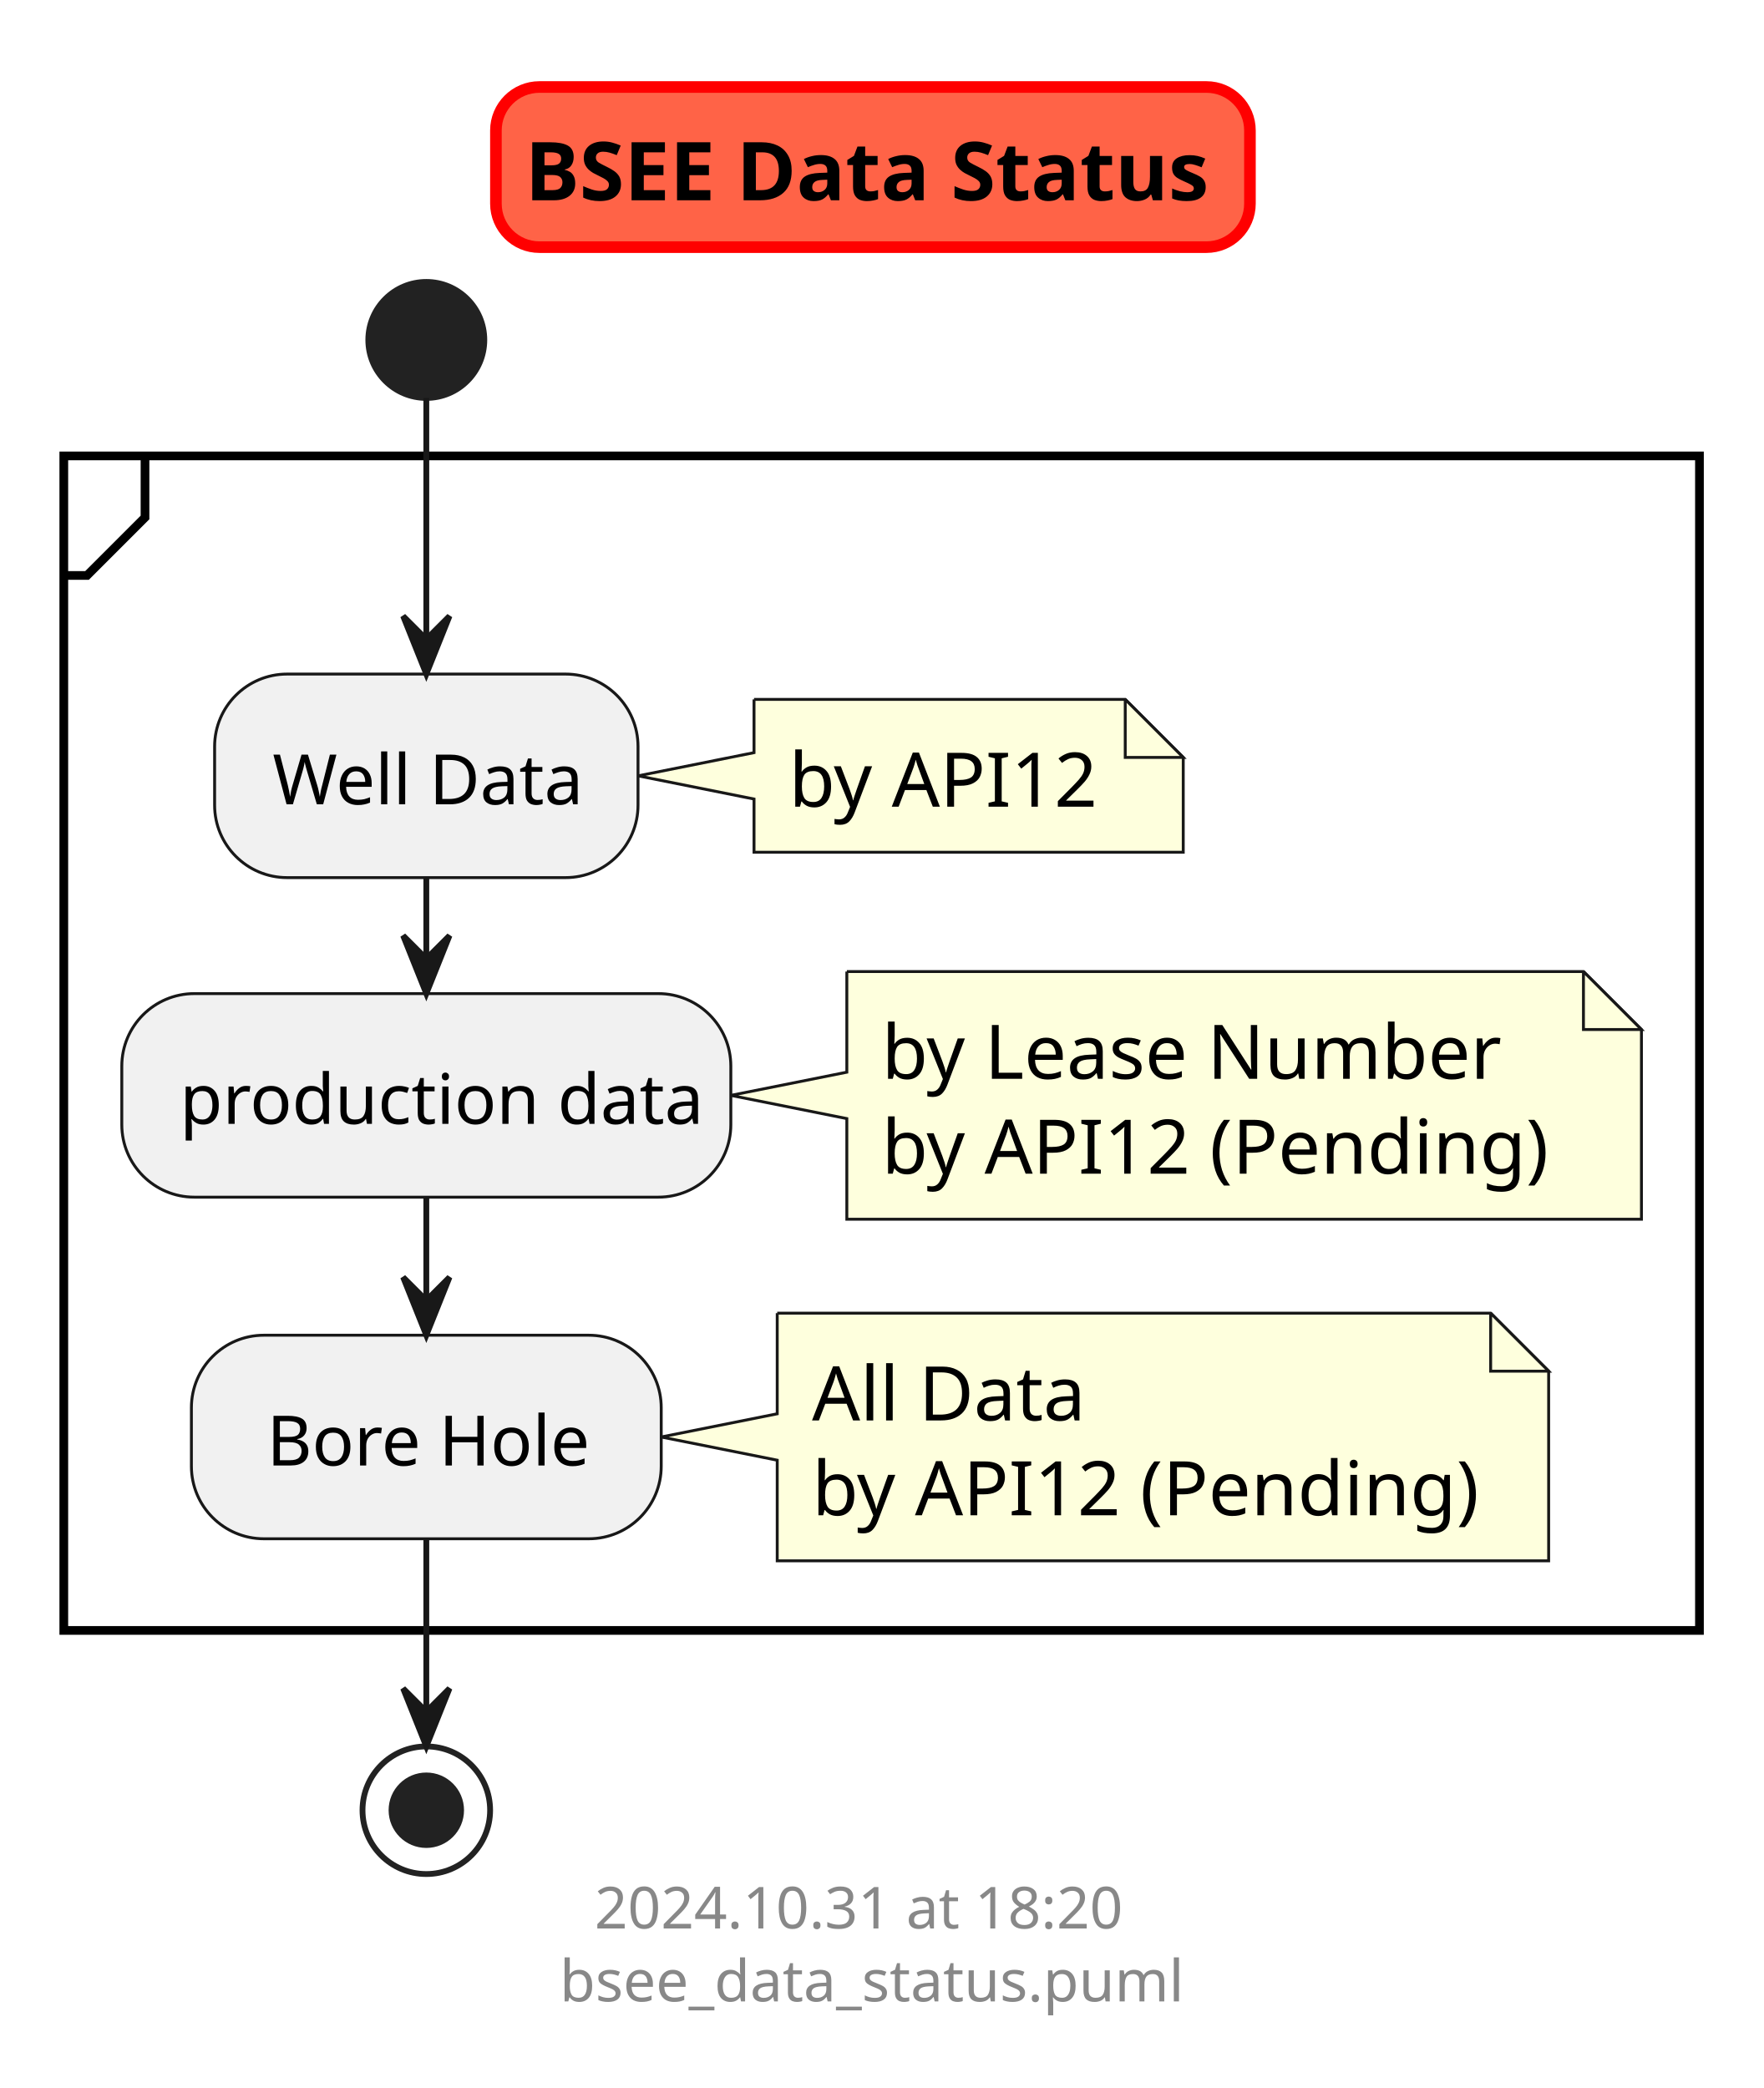
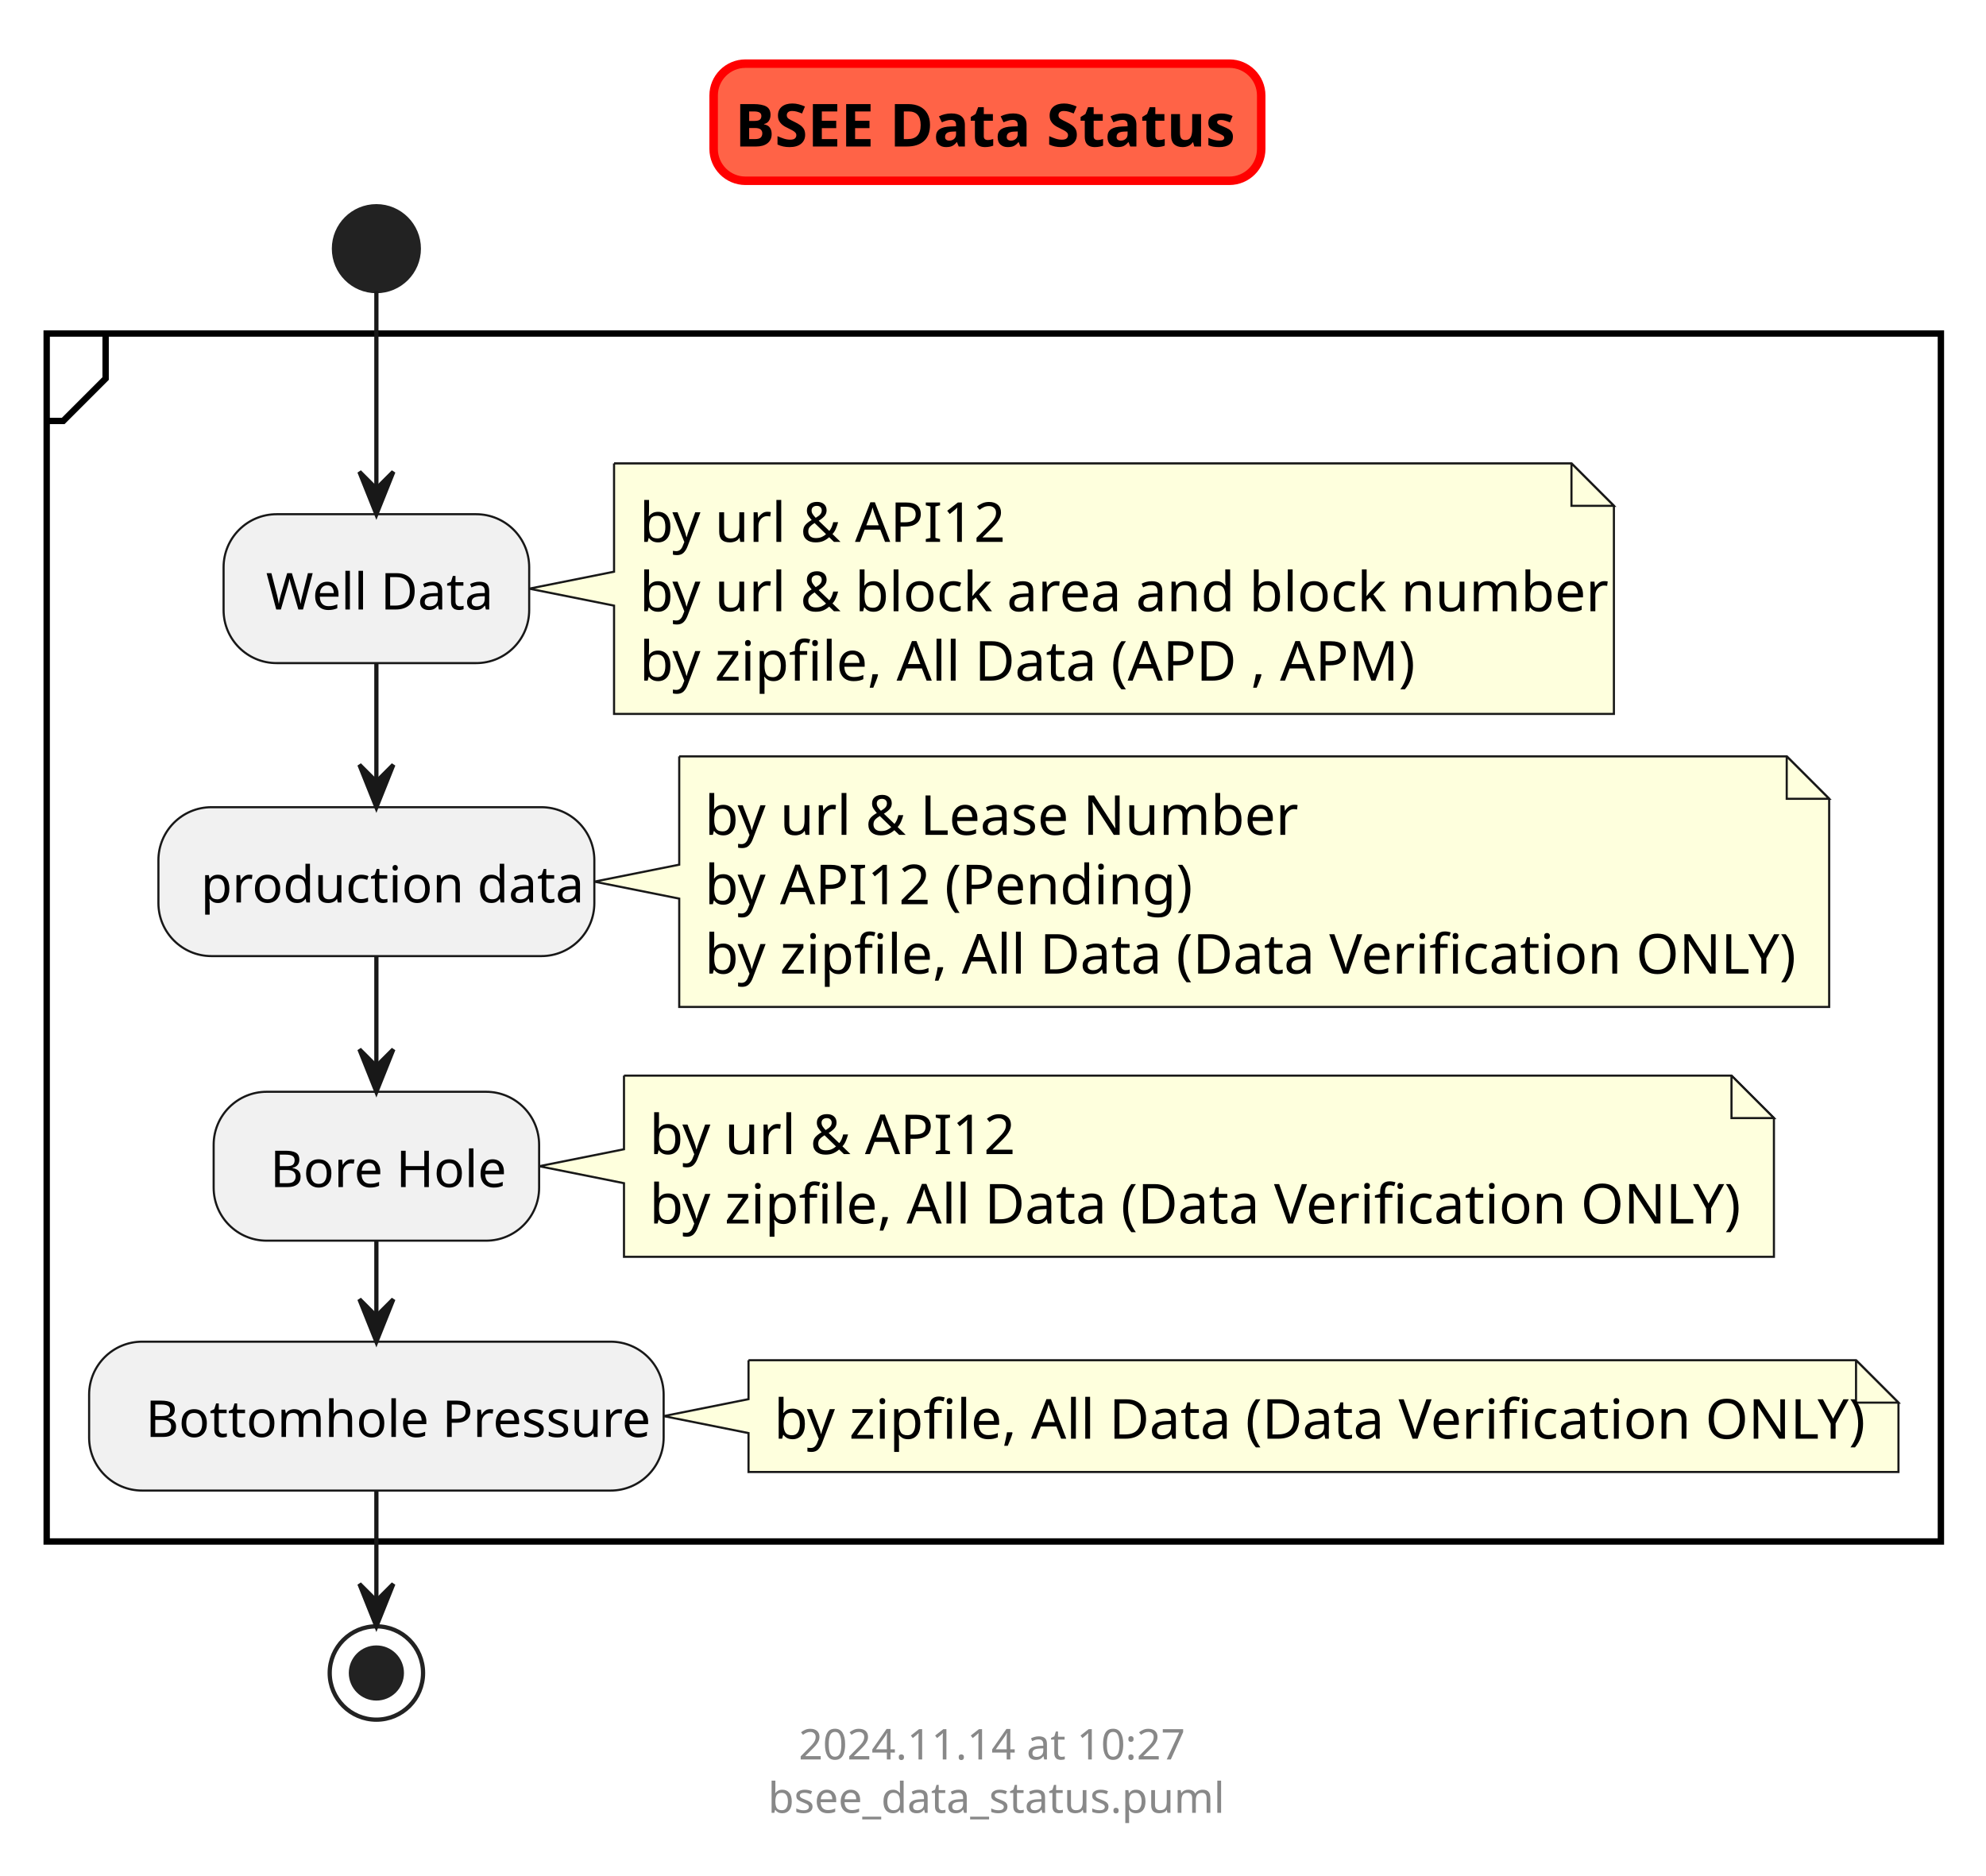
- <svg xmlns="http://www.w3.org/2000/svg" contentStyleType="text/css" height="360px" preserveAspectRatio="none" style="width:304px;height:360px;background:#FFFFFF;" version="1.1" viewBox="0 0 304 360" width="304px" zoomAndPan="magnify">
+ <svg xmlns="http://www.w3.org/2000/svg" contentStyleType="text/css" height="442px" preserveAspectRatio="none" style="width:468px;height:442px;background:#FFFFFF;" version="1.1" viewBox="0 0 468 442" width="468px" zoomAndPan="magnify">
  <defs />
  <g>
-     <rect fill="#FF6347" height="27.609" id="_title" rx="7.5" ry="7.5" style="stroke:#FF0000;stroke-width:2.0;" width="130" x="85.5" y="15" />
-     <text fill="#000000" font-family="sans-serif" font-size="14" font-weight="bold" lengthAdjust="spacing" textLength="120" x="90.5" y="34.533">BSEE Data Status</text>
-     <ellipse cx="73.5" cy="58.609" fill="#222222" rx="10" ry="10" style="stroke:#222222;stroke-width:1.0;" />
-     <rect fill="none" height="202.5" style="stroke:#000000;stroke-width:1.5;" width="282" x="11" y="78.609" />
-     <path d="M25,78.609 L25,89.219 L15,99.219 L11,99.219 " fill="none" style="stroke:#000000;stroke-width:1.5;" />
-     <text fill="#000000" font-family="sans-serif" font-size="14" lengthAdjust="spacing" textLength="4" x="14" y="94.143"> </text>
-     <path d="M130,120.59 L130,129.766 L110,133.766 L130,137.766 L130,146.941 A0,0 0 0 0 130,146.941 L204,146.941 A0,0 0 0 0 204,146.941 L204,130.59 L194,120.59 L130,120.59 A0,0 0 0 0 130,120.59 " fill="#FEFFDD" style="stroke:#181818;stroke-width:0.5;" />
-     <path d="M194,120.59 L194,130.59 L204,130.59 L194,120.59 " fill="#FEFFDD" style="stroke:#181818;stroke-width:0.5;" />
-     <text fill="#000000" font-family="sans-serif" font-size="13" lengthAdjust="spacing" textLength="53" x="136" y="139.085">by API12</text>
-     <rect fill="#F1F1F1" height="35.094" rx="12.5" ry="12.5" style="stroke:#181818;stroke-width:0.5;" width="73" x="37" y="116.219" />
-     <text fill="#000000" font-family="sans-serif" font-size="12" lengthAdjust="spacing" textLength="53" x="47" y="138.676">Well Data</text>
-     <path d="M146,167.508 L146,184.859 L126,188.859 L146,192.859 L146,210.211 A0,0 0 0 0 146,210.211 L283,210.211 A0,0 0 0 0 283,210.211 L283,177.508 L273,167.508 L146,167.508 A0,0 0 0 0 146,167.508 " fill="#FEFFDD" style="stroke:#181818;stroke-width:0.5;" />
-     <path d="M273,167.508 L273,177.508 L283,177.508 L273,167.508 " fill="#FEFFDD" style="stroke:#181818;stroke-width:0.5;" />
-     <text fill="#000000" font-family="sans-serif" font-size="13" lengthAdjust="spacing" textLength="102" x="152" y="186.003">by Lease Number</text>
-     <text fill="#000000" font-family="sans-serif" font-size="13" lengthAdjust="spacing" textLength="112" x="152" y="202.355">by API12 (Pending)</text>
-     <rect fill="#F1F1F1" height="35.094" rx="12.5" ry="12.5" style="stroke:#181818;stroke-width:0.5;" width="105" x="21" y="171.312" />
-     <text fill="#000000" font-family="sans-serif" font-size="12" lengthAdjust="spacing" textLength="85" x="31" y="193.769">production data</text>
-     <path d="M134,226.406 L134,243.758 L114,247.758 L134,251.758 L134,269.109 A0,0 0 0 0 134,269.109 L267,269.109 A0,0 0 0 0 267,269.109 L267,236.406 L257,226.406 L134,226.406 A0,0 0 0 0 134,226.406 " fill="#FEFFDD" style="stroke:#181818;stroke-width:0.5;" />
-     <path d="M257,226.406 L257,236.406 L267,236.406 L257,226.406 " fill="#FEFFDD" style="stroke:#181818;stroke-width:0.5;" />
-     <text fill="#000000" font-family="sans-serif" font-size="13" lengthAdjust="spacing" textLength="46" x="140" y="244.901">All Data</text>
-     <text fill="#000000" font-family="sans-serif" font-size="13" lengthAdjust="spacing" textLength="112" x="140" y="261.253">by API12 (Pending)</text>
-     <rect fill="#F1F1F1" height="35.094" rx="12.5" ry="12.5" style="stroke:#181818;stroke-width:0.5;" width="81" x="33" y="230.211" />
-     <text fill="#000000" font-family="sans-serif" font-size="12" lengthAdjust="spacing" textLength="55" x="46" y="252.668">Bore Hole</text>
-     <ellipse cx="73.5" cy="312.109" fill="none" rx="11" ry="11" style="stroke:#222222;stroke-width:1.0;" />
-     <ellipse cx="73.5" cy="312.109" fill="#222222" rx="6" ry="6" style="stroke:#222222;stroke-width:1.0;" />
-     <line style="stroke:#181818;stroke-width:1.0;" x1="73.5" x2="73.5" y1="151.312" y2="171.312" />
-     <polygon fill="#181818" points="69.5,161.312,73.5,171.312,77.5,161.312,73.5,165.312" style="stroke:#181818;stroke-width:1.0;" />
-     <line style="stroke:#181818;stroke-width:1.0;" x1="73.5" x2="73.5" y1="206.406" y2="230.211" />
-     <polygon fill="#181818" points="69.5,220.211,73.5,230.211,77.5,220.211,73.5,224.211" style="stroke:#181818;stroke-width:1.0;" />
-     <line style="stroke:#181818;stroke-width:1.0;" x1="73.5" x2="73.5" y1="68.609" y2="116.219" />
-     <polygon fill="#181818" points="69.5,106.219,73.5,116.219,77.5,106.219,73.5,110.219" style="stroke:#181818;stroke-width:1.0;" />
-     <line style="stroke:#181818;stroke-width:1.0;" x1="73.5" x2="73.5" y1="265.305" y2="301.109" />
-     <polygon fill="#181818" points="69.5,291.109,73.5,301.109,77.5,291.109,73.5,295.109" style="stroke:#181818;stroke-width:1.0;" />
-     <text fill="#888888" font-family="sans-serif" font-size="10" lengthAdjust="spacing" textLength="96" x="102.5" y="332.49">2024.10.31 at 18:20</text>
-     <text fill="#888888" font-family="sans-serif" font-size="10" lengthAdjust="spacing" textLength="108" x="96.5" y="345.068">bsee_data_status.puml</text>
+     <rect fill="#FF6347" height="27.609" id="_title" rx="7.5" ry="7.5" style="stroke:#FF0000;stroke-width:2.0;" width="129.034" x="168.169" y="15" />
+     <text fill="#000000" font-family="sans-serif" font-size="14" font-weight="bold" lengthAdjust="spacing" textLength="119.034" x="173.169" y="34.533">BSEE Data Status</text>
+     <ellipse cx="88.694" cy="58.609" fill="#222222" rx="10" ry="10" style="stroke:#222222;stroke-width:1.0;" />
+     <rect fill="none" height="284.711" style="stroke:#000000;stroke-width:1.5;" width="446.372" x="11" y="78.609" />
+     <path d="M24.89,78.609 L24.89,89.219 L14.89,99.219 L11,99.219 " fill="none" style="stroke:#000000;stroke-width:1.5;" />
+     <text fill="#000000" font-family="sans-serif" font-size="14" lengthAdjust="spacing" textLength="3.89" x="14" y="94.143"> </text>
+     <path d="M144.701,109.219 L144.701,134.746 L124.701,138.746 L144.701,142.746 L144.701,168.273 A0,0 0 0 0 144.701,168.273 L380.315,168.273 A0,0 0 0 0 380.315,168.273 L380.315,119.219 L370.315,109.219 L144.701,109.219 A0,0 0 0 0 144.701,109.219 " fill="#FEFFDD" style="stroke:#181818;stroke-width:0.5;" />
+     <path d="M370.315,109.219 L370.315,119.219 L380.315,119.219 L370.315,109.219 " fill="#FEFFDD" style="stroke:#181818;stroke-width:0.5;" />
+     <text fill="#000000" font-family="sans-serif" font-size="13" lengthAdjust="spacing" textLength="83.097" x="150.701" y="127.714">by url &amp; API12</text>
+     <text fill="#000000" font-family="sans-serif" font-size="13" lengthAdjust="spacing" textLength="214.614" x="150.701" y="144.065">by url &amp; block area and block number</text>
+     <text fill="#000000" font-family="sans-serif" font-size="13" lengthAdjust="spacing" textLength="181.327" x="150.701" y="160.417">by zipfile, All Data (APD , APM)</text>
+     <rect fill="#F1F1F1" height="35.094" rx="12.5" ry="12.5" style="stroke:#181818;stroke-width:0.5;" width="72.014" x="52.688" y="121.199" />
+     <text fill="#000000" font-family="sans-serif" font-size="12" lengthAdjust="spacing" textLength="52.014" x="62.688" y="143.656">Well Data</text>
+     <path d="M160.059,178.273 L160.059,203.801 L140.059,207.801 L160.059,211.801 L160.059,237.328 A0,0 0 0 0 160.059,237.328 L431.042,237.328 A0,0 0 0 0 431.042,237.328 L431.042,188.273 L421.042,178.273 L160.059,178.273 A0,0 0 0 0 160.059,178.273 " fill="#FEFFDD" style="stroke:#181818;stroke-width:0.5;" />
+     <path d="M421.042,178.273 L421.042,188.273 L431.042,188.273 L421.042,178.273 " fill="#FEFFDD" style="stroke:#181818;stroke-width:0.5;" />
+     <text fill="#000000" font-family="sans-serif" font-size="13" lengthAdjust="spacing" textLength="132.952" x="166.059" y="196.769">by url &amp; Lease Number</text>
+     <text fill="#000000" font-family="sans-serif" font-size="13" lengthAdjust="spacing" textLength="112.734" x="166.059" y="213.12">by API12 (Pending)</text>
+     <text fill="#000000" font-family="sans-serif" font-size="13" lengthAdjust="spacing" textLength="249.983" x="166.059" y="229.472">by zipfile, All Data (Data Verification ONLY)</text>
+     <rect fill="#F1F1F1" height="35.094" rx="12.5" ry="12.5" style="stroke:#181818;stroke-width:0.5;" width="102.728" x="37.33" y="190.254" />
+     <text fill="#000000" font-family="sans-serif" font-size="12" lengthAdjust="spacing" textLength="82.728" x="47.33" y="212.711">production data</text>
+     <path d="M147.042,253.523 L147.042,270.875 L127.042,274.875 L147.042,278.875 L147.042,296.227 A0,0 0 0 0 147.042,296.227 L418.025,296.227 A0,0 0 0 0 418.025,296.227 L418.025,263.523 L408.025,253.523 L147.042,253.523 A0,0 0 0 0 147.042,253.523 " fill="#FEFFDD" style="stroke:#181818;stroke-width:0.5;" />
+     <path d="M408.025,253.523 L408.025,263.523 L418.025,263.523 L408.025,253.523 " fill="#FEFFDD" style="stroke:#181818;stroke-width:0.5;" />
+     <text fill="#000000" font-family="sans-serif" font-size="13" lengthAdjust="spacing" textLength="83.097" x="153.042" y="272.019">by url &amp; API12</text>
+     <text fill="#000000" font-family="sans-serif" font-size="13" lengthAdjust="spacing" textLength="249.983" x="153.042" y="288.37">by zipfile, All Data (Data Verification ONLY)</text>
+     <rect fill="#F1F1F1" height="35.094" rx="12.5" ry="12.5" style="stroke:#181818;stroke-width:0.5;" width="76.695" x="50.347" y="257.328" />
+     <text fill="#000000" font-family="sans-serif" font-size="12" lengthAdjust="spacing" textLength="53.361" x="63.681" y="279.785">Bore Hole</text>
+     <path d="M176.389,320.598 L176.389,329.773 L156.389,333.773 L176.389,337.773 L176.389,346.949 A0,0 0 0 0 176.389,346.949 L447.372,346.949 A0,0 0 0 0 447.372,346.949 L447.372,330.598 L437.372,320.598 L176.389,320.598 A0,0 0 0 0 176.389,320.598 " fill="#FEFFDD" style="stroke:#181818;stroke-width:0.5;" />
+     <path d="M437.372,320.598 L437.372,330.598 L447.372,330.598 L437.372,320.598 " fill="#FEFFDD" style="stroke:#181818;stroke-width:0.5;" />
+     <text fill="#000000" font-family="sans-serif" font-size="13" lengthAdjust="spacing" textLength="249.983" x="182.389" y="339.093">by zipfile, All Data (Data Verification ONLY)</text>
+     <rect fill="#F1F1F1" height="35.094" rx="12.5" ry="12.5" style="stroke:#181818;stroke-width:0.5;" width="135.389" x="21" y="316.227" />
+     <text fill="#000000" font-family="sans-serif" font-size="12" lengthAdjust="spacing" textLength="112.055" x="34.334" y="338.684">Bottomhole Pressure</text>
+     <ellipse cx="88.694" cy="394.32" fill="none" rx="11" ry="11" style="stroke:#222222;stroke-width:1.0;" />
+     <ellipse cx="88.694" cy="394.32" fill="#222222" rx="6" ry="6" style="stroke:#222222;stroke-width:1.0;" />
+     <line style="stroke:#181818;stroke-width:1.0;" x1="88.694" x2="88.694" y1="156.293" y2="190.254" />
+     <polygon fill="#181818" points="84.694,180.254,88.694,190.254,92.694,180.254,88.694,184.254" style="stroke:#181818;stroke-width:1.0;" />
+     <line style="stroke:#181818;stroke-width:1.0;" x1="88.694" x2="88.694" y1="225.348" y2="257.328" />
+     <polygon fill="#181818" points="84.694,247.328,88.694,257.328,92.694,247.328,88.694,251.328" style="stroke:#181818;stroke-width:1.0;" />
+     <line style="stroke:#181818;stroke-width:1.0;" x1="88.694" x2="88.694" y1="292.422" y2="316.227" />
+     <polygon fill="#181818" points="84.694,306.227,88.694,316.227,92.694,306.227,88.694,310.227" style="stroke:#181818;stroke-width:1.0;" />
+     <line style="stroke:#181818;stroke-width:1.0;" x1="88.694" x2="88.694" y1="68.609" y2="121.199" />
+     <polygon fill="#181818" points="84.694,111.199,88.694,121.199,92.694,111.199,88.694,115.199" style="stroke:#181818;stroke-width:1.0;" />
+     <line style="stroke:#181818;stroke-width:1.0;" x1="88.694" x2="88.694" y1="351.32" y2="383.32" />
+     <polygon fill="#181818" points="84.694,373.32,88.694,383.32,92.694,373.32,88.694,377.32" style="stroke:#181818;stroke-width:1.0;" />
+     <text fill="#888888" font-family="sans-serif" font-size="10" lengthAdjust="spacing" textLength="88.97" x="188.201" y="414.701">2024.11.14 at 10:27</text>
+     <text fill="#888888" font-family="sans-serif" font-size="10" lengthAdjust="spacing" textLength="103.403" x="180.984" y="427.279">bsee_data_status.puml</text>
  </g>
</svg>
